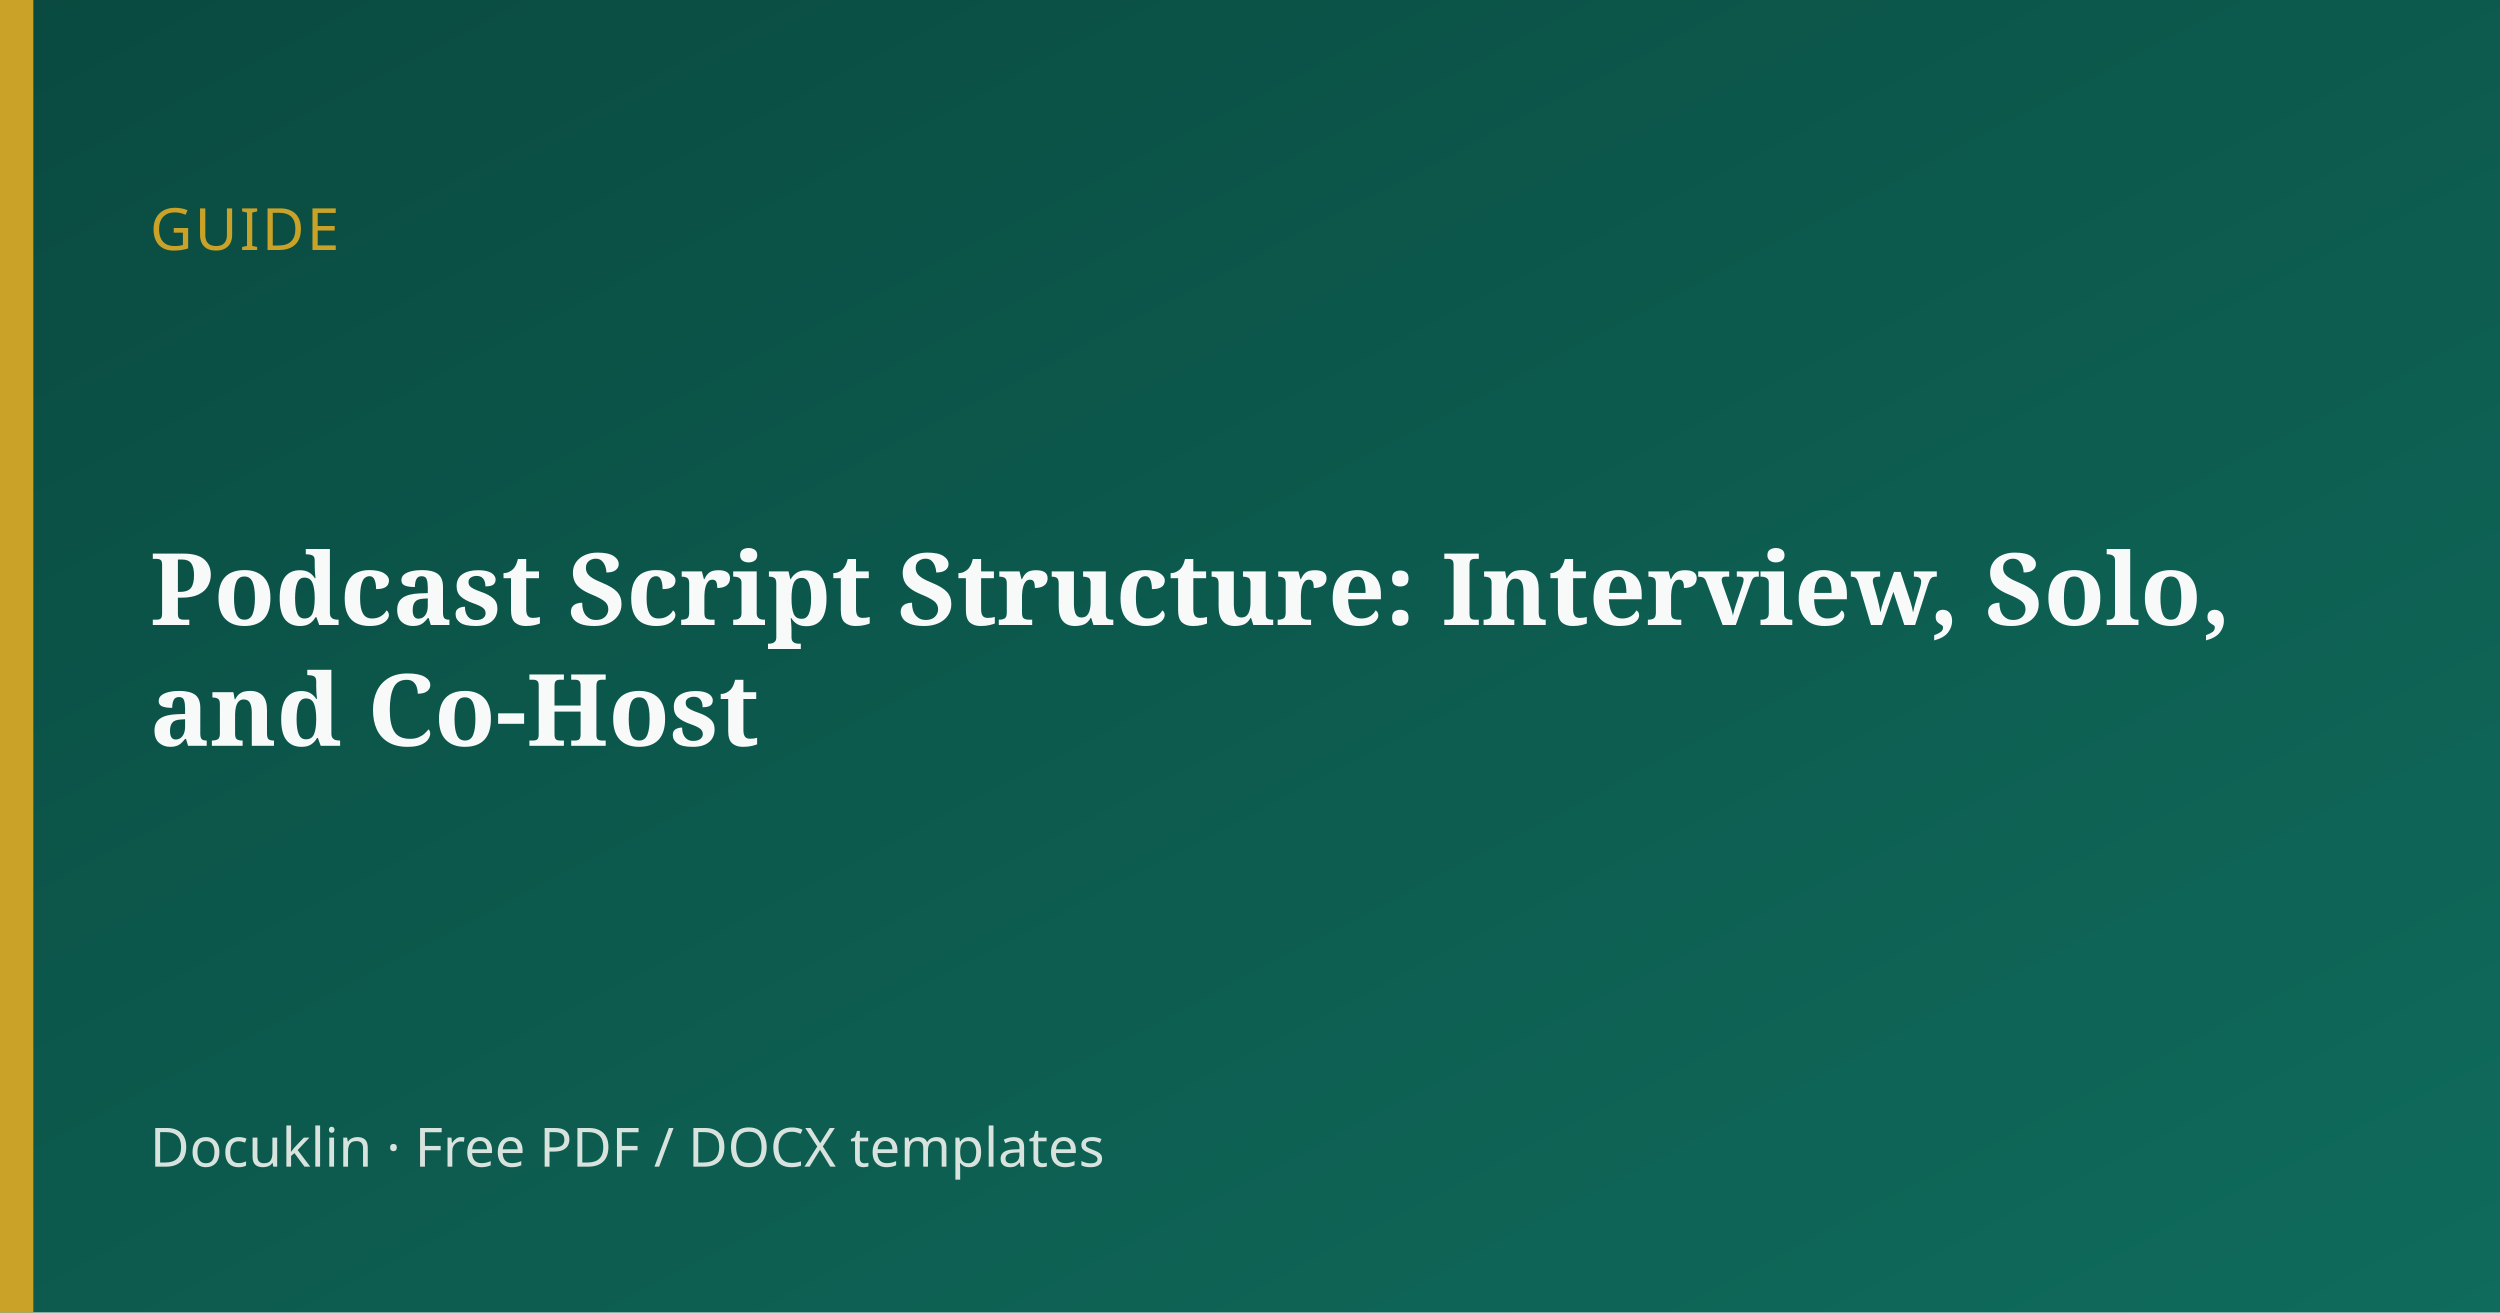
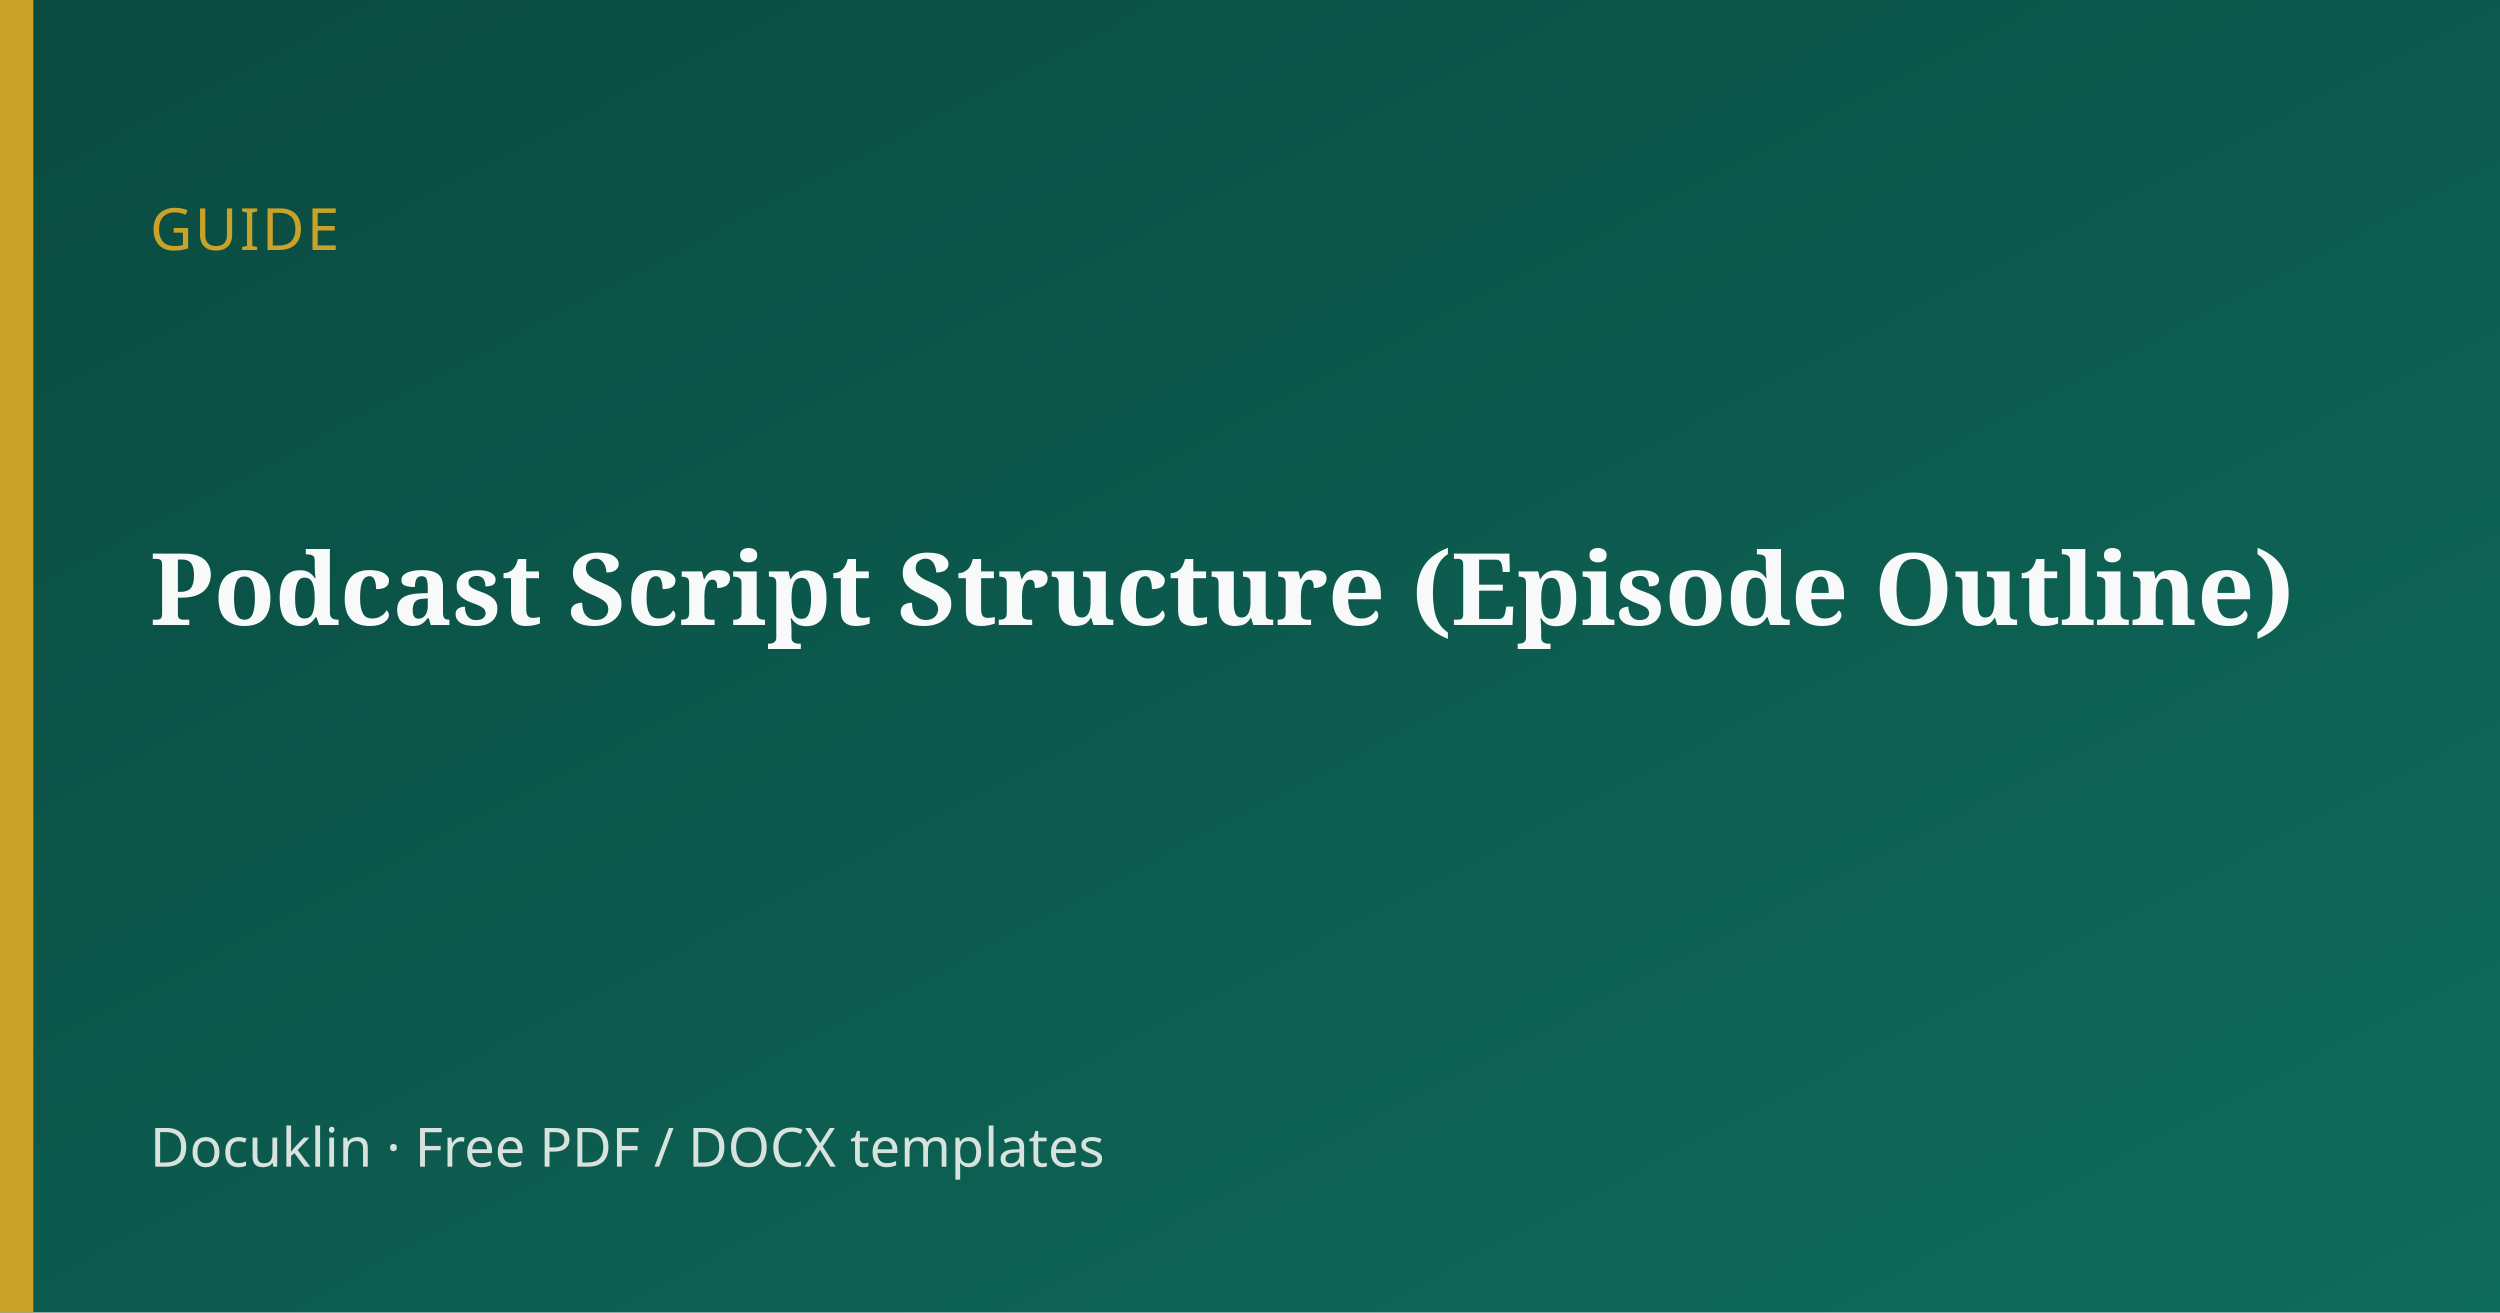
<svg xmlns="http://www.w3.org/2000/svg" width="1200" height="630" viewBox="0 0 1200 630" role="img">
  <defs>
    <linearGradient id="bg" x1="0" y1="0" x2="1" y2="1">
      <stop offset="0%" stop-color="#0a4a40" />
      <stop offset="100%" stop-color="#0f6b5c" />
    </linearGradient>
  </defs>
  <rect width="1200" height="630" fill="url(#bg)" />
  <rect x="0" y="0" width="16" height="630" fill="#c9a227" />
  <text x="72" y="120" fill="#c9a227" font-family="system-ui,sans-serif" font-size="28" letter-spacing="0.04em">GUIDE</text>
-   <text x="72" y="300" fill="#f8faf9" font-family="Georgia, serif" font-size="48" font-weight="700">Podcast Script Structure: Interview, Solo,</text>
-   <text x="72" y="358" fill="#f8faf9" font-family="Georgia, serif" font-size="48" font-weight="700">and Co-Host</text>
+   <text x="72" y="300" fill="#f8faf9" font-family="Georgia, serif" font-size="48" font-weight="700">Podcast Script Structure (Episode Outline)</text>
  <text x="72" y="560" fill="#d8e3de" font-family="system-ui,sans-serif" font-size="26">Docuklin · Free PDF / DOCX templates</text>
</svg>
